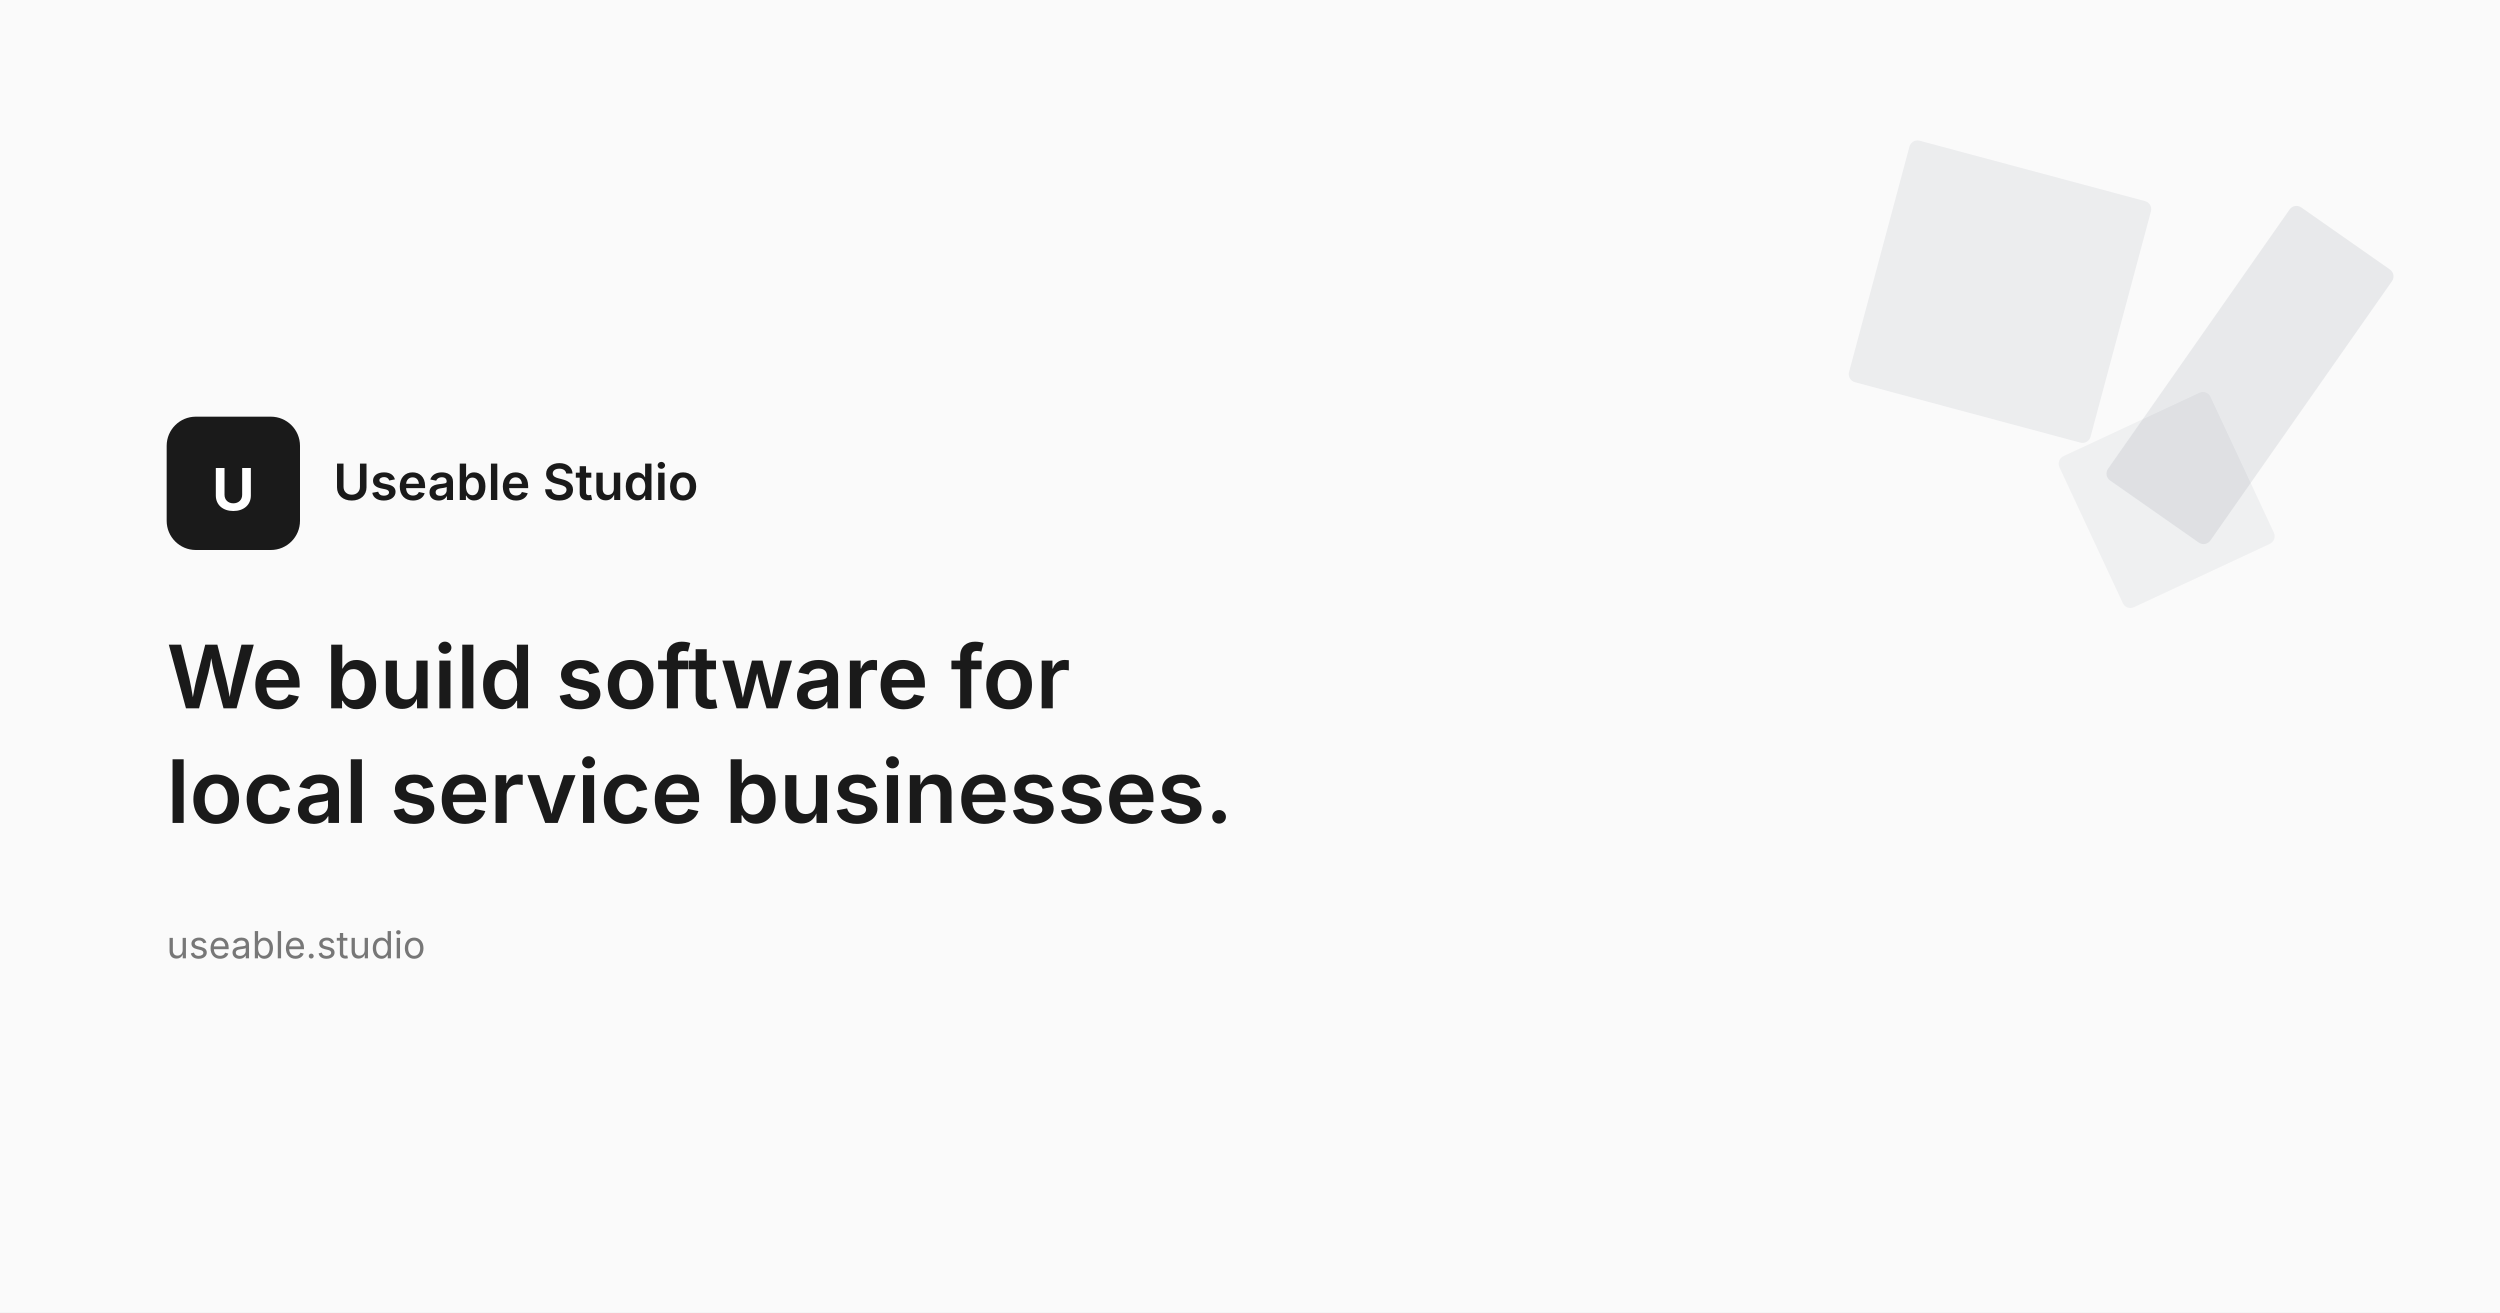
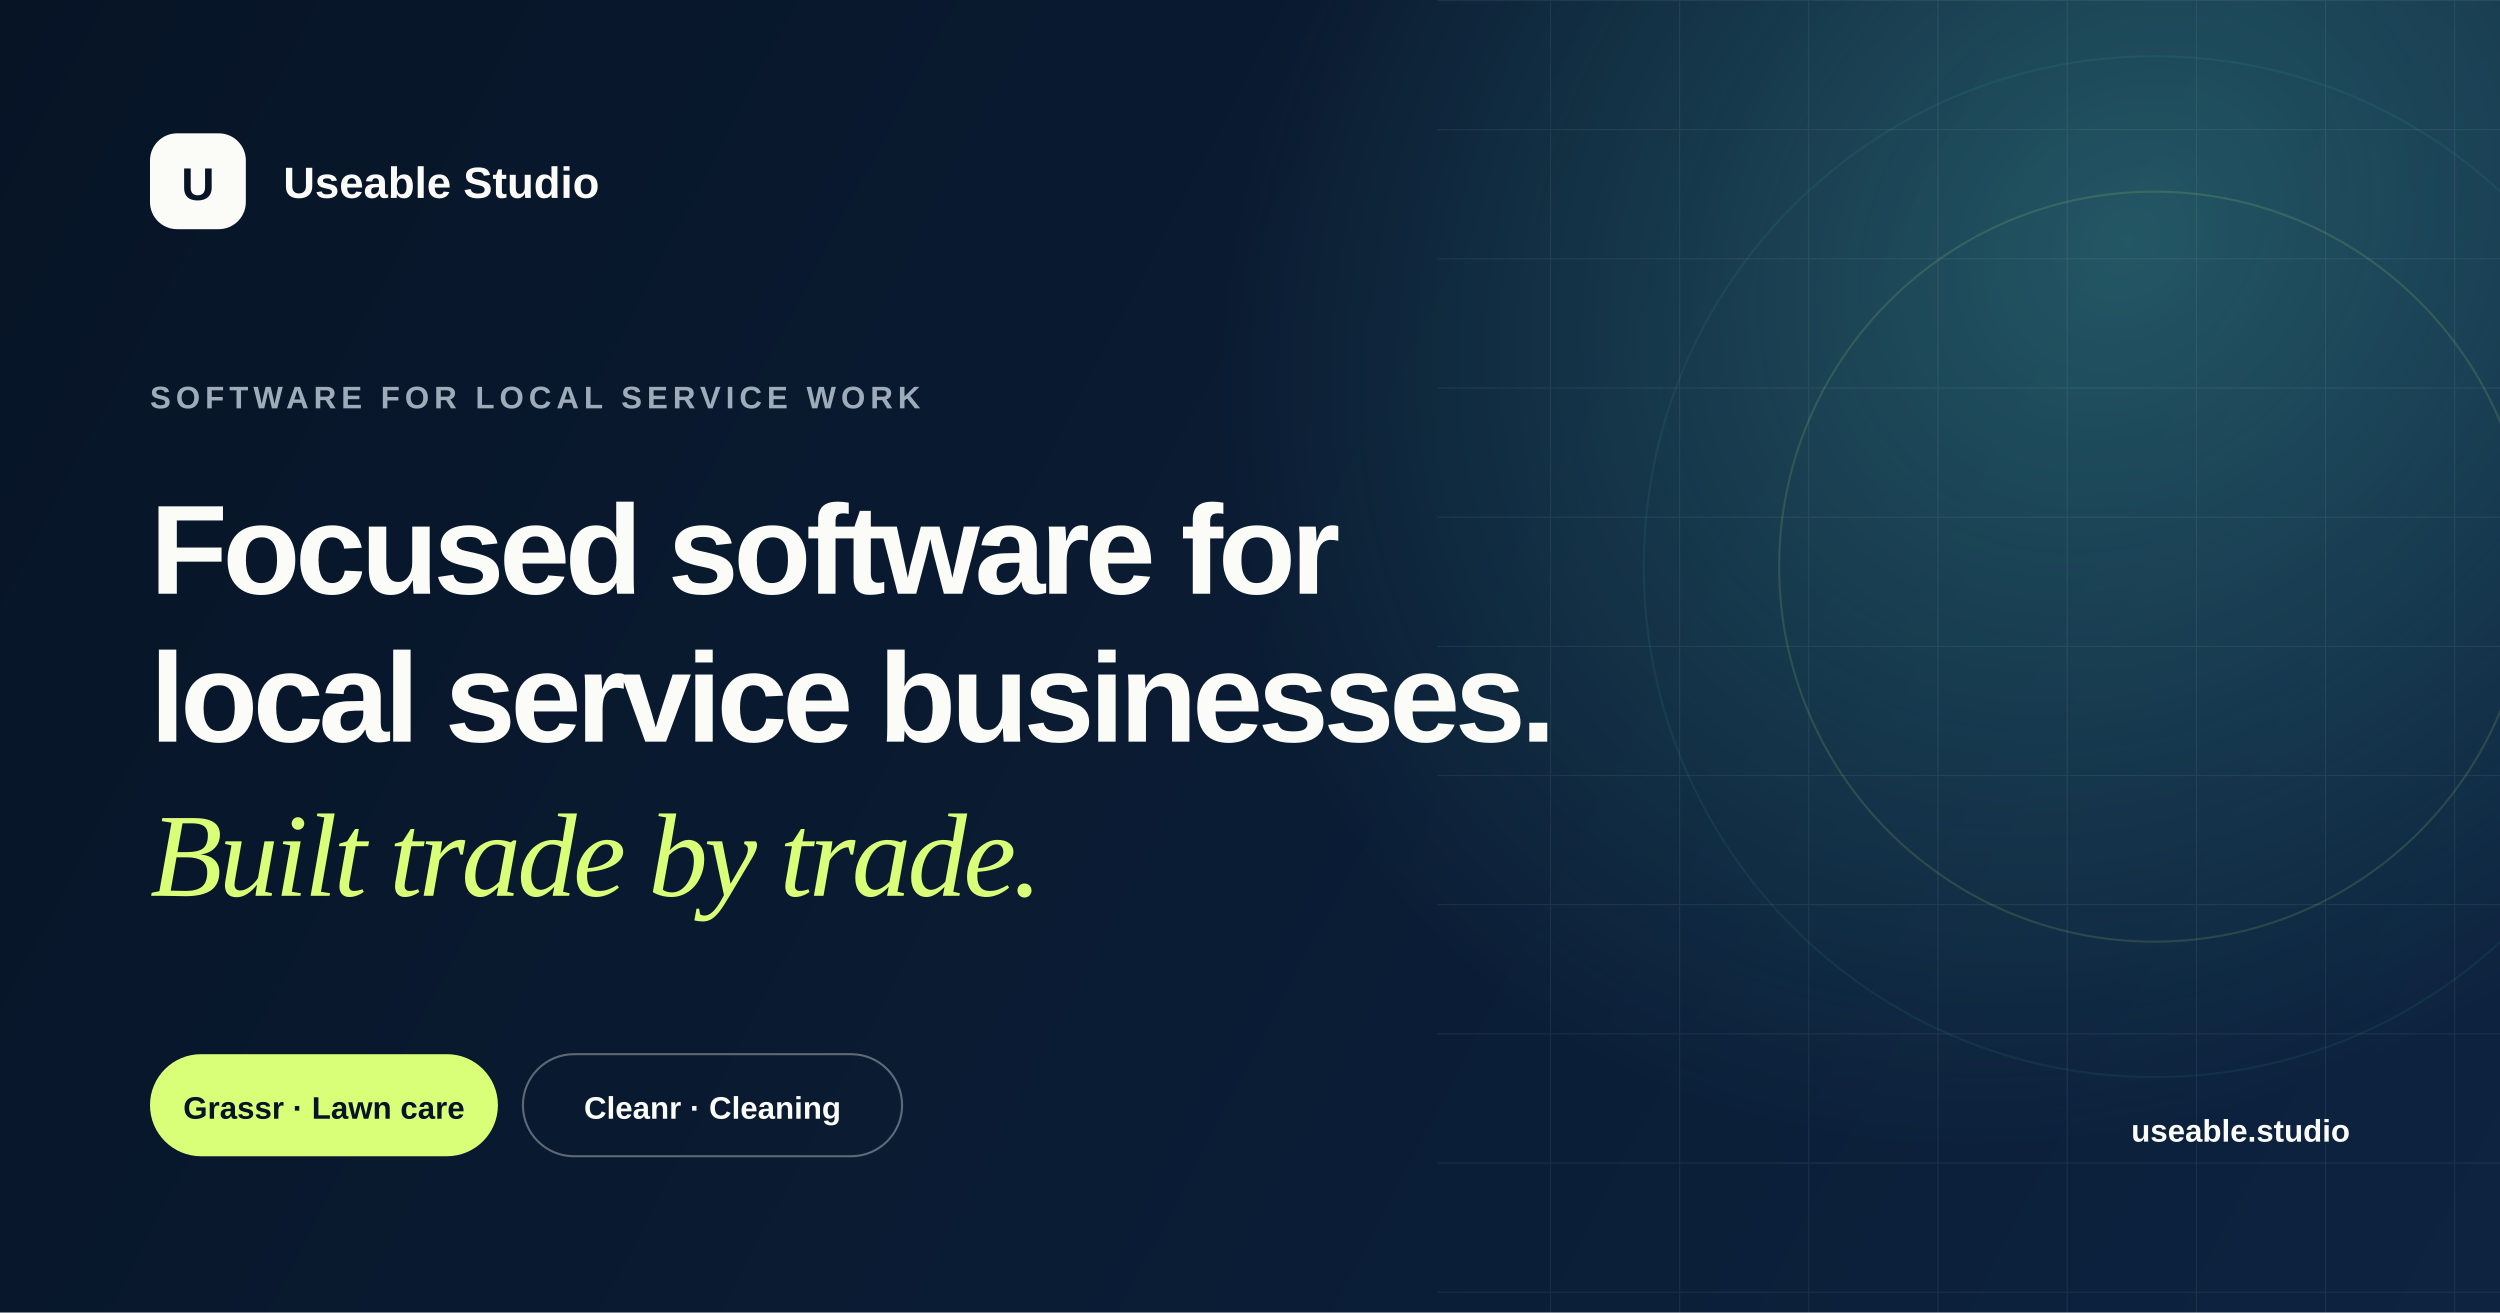
- <svg xmlns="http://www.w3.org/2000/svg" width="1200" height="630">
-   <rect width="1200" height="630" fill="#fafafa" />
-   <rect x="900" y="80" width="120" height="120" rx="4" fill="#4A5568" opacity="0.08" transform="rotate(15 960 140)" />
-   <rect x="1000" y="200" width="80" height="80" rx="4" fill="#4A5568" opacity="0.06" transform="rotate(-25 1040 240)" />
-   <rect x="1050" y="100" width="60" height="160" rx="4" fill="#4A5568" opacity="0.10" transform="rotate(35 1080 180)" />
-   <rect x="80" y="200" width="64" height="64" rx="14" fill="#1a1a1a" />
-   <text x="112" y="245" font-family="system-ui, -apple-system, sans-serif" font-size="28" font-weight="700" fill="white" text-anchor="middle">U</text>
-   <text x="160" y="240" font-family="system-ui, -apple-system, sans-serif" font-size="24" font-weight="600" fill="#1a1a1a">Useable Studio</text>
-   <text x="80" y="340" font-family="system-ui, -apple-system, sans-serif" font-size="42" font-weight="600" fill="#1a1a1a">We build software for</text>
-   <text x="80" y="395" font-family="system-ui, -apple-system, sans-serif" font-size="42" font-weight="600" fill="#1a1a1a">local service businesses.</text>
-   <text x="80" y="460" font-family="system-ui, -apple-system, sans-serif" font-size="18" fill="#777">useable.studio</text>
+ <svg xmlns="http://www.w3.org/2000/svg" width="1200" height="630" viewBox="0 0 1200 630">
+   <defs>
+     <linearGradient id="night" x1="0" y1="0" x2="1200" y2="630" gradientUnits="userSpaceOnUse">
+       <stop stop-color="#071426" />
+       <stop offset="1" stop-color="#0D2340" />
+     </linearGradient>
+     <radialGradient id="mint" cx="0" cy="0" r="1" gradientUnits="userSpaceOnUse" gradientTransform="translate(1020 118) rotate(136) scale(470 400)">
+       <stop stop-color="#56CEC2" stop-opacity="0.32" />
+       <stop offset="1" stop-color="#56CEC2" stop-opacity="0" />
+     </radialGradient>
+     <pattern id="grid" width="62" height="62" patternUnits="userSpaceOnUse">
+       <path d="M 62 0 L 0 0 0 62" fill="none" stroke="#FBFCF8" stroke-opacity="0.07" />
+     </pattern>
+   </defs>
+   <rect width="1200" height="630" fill="url(#night)" />
+   <rect width="1200" height="630" fill="url(#mint)" />
+   <rect x="690" width="510" height="630" fill="url(#grid)" />
+   <circle cx="1034" cy="272" r="180" fill="none" stroke="#D9FF79" stroke-opacity="0.13" />
+   <circle cx="1034" cy="272" r="245" fill="none" stroke="#56CEC2" stroke-opacity="0.08" />
+   <rect x="72" y="64" width="46" height="46" rx="13" fill="#FBFCF8" />
+   <text x="95" y="96" font-family="Arial, Helvetica, sans-serif" font-size="22" font-weight="800" fill="#071426" text-anchor="middle">U</text>
+   <text x="136" y="95" font-family="Arial, Helvetica, sans-serif" font-size="21" font-weight="700" fill="#FBFCF8">Useable Studio</text>
+   <text x="72" y="196" font-family="Arial, Helvetica, sans-serif" font-size="15" font-weight="700" letter-spacing="2.4" fill="#9EACBA">SOFTWARE FOR LOCAL SERVICE WORK</text>
+   <text x="72" y="285" font-family="Arial, Helvetica, sans-serif" font-size="61" font-weight="600" letter-spacing="-2.4" fill="#FBFCF8">Focused software for</text>
+   <text x="72" y="356" font-family="Arial, Helvetica, sans-serif" font-size="61" font-weight="600" letter-spacing="-2.4" fill="#FBFCF8">local service businesses.</text>
+   <text x="72" y="430" font-family="Georgia, 'Times New Roman', serif" font-size="57" font-style="italic" letter-spacing="-1.7" fill="#D9FF79">Built trade by trade.</text>
+   <rect x="72" y="506" width="167" height="49" rx="24.5" fill="#D9FF79" />
+   <text x="155.5" y="537" font-family="Arial, Helvetica, sans-serif" font-size="15" font-weight="700" fill="#071426" text-anchor="middle">Grassr · Lawn care</text>
+   <rect x="251" y="506" width="182" height="49" rx="24.5" fill="none" stroke="#FBFCF8" stroke-opacity="0.35" />
+   <text x="342" y="537" font-family="Arial, Helvetica, sans-serif" font-size="15" font-weight="700" fill="#FBFCF8" text-anchor="middle">Cleanr · Cleaning</text>
+   <text x="1128" y="548" font-family="Arial, Helvetica, sans-serif" font-size="15" font-weight="700" fill="#FBFCF8" text-anchor="end">useable.studio</text>
</svg>
